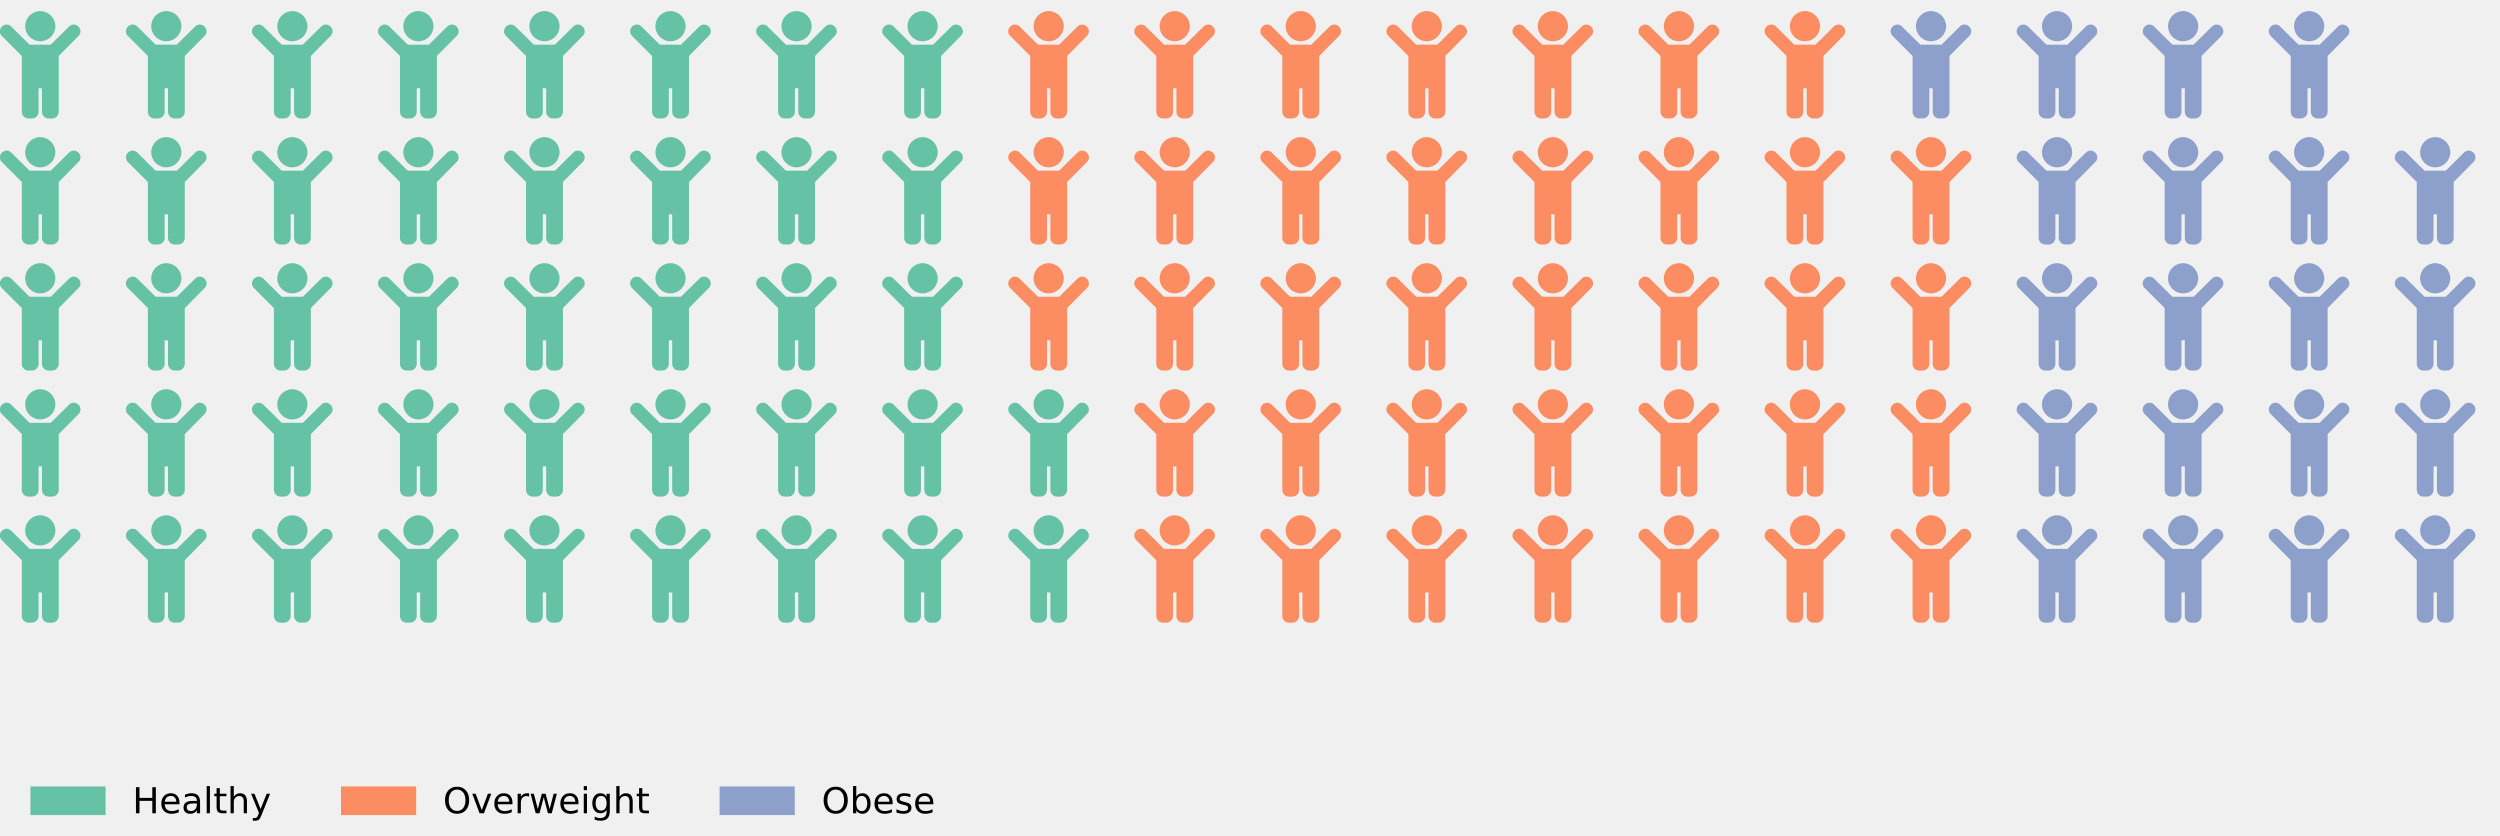
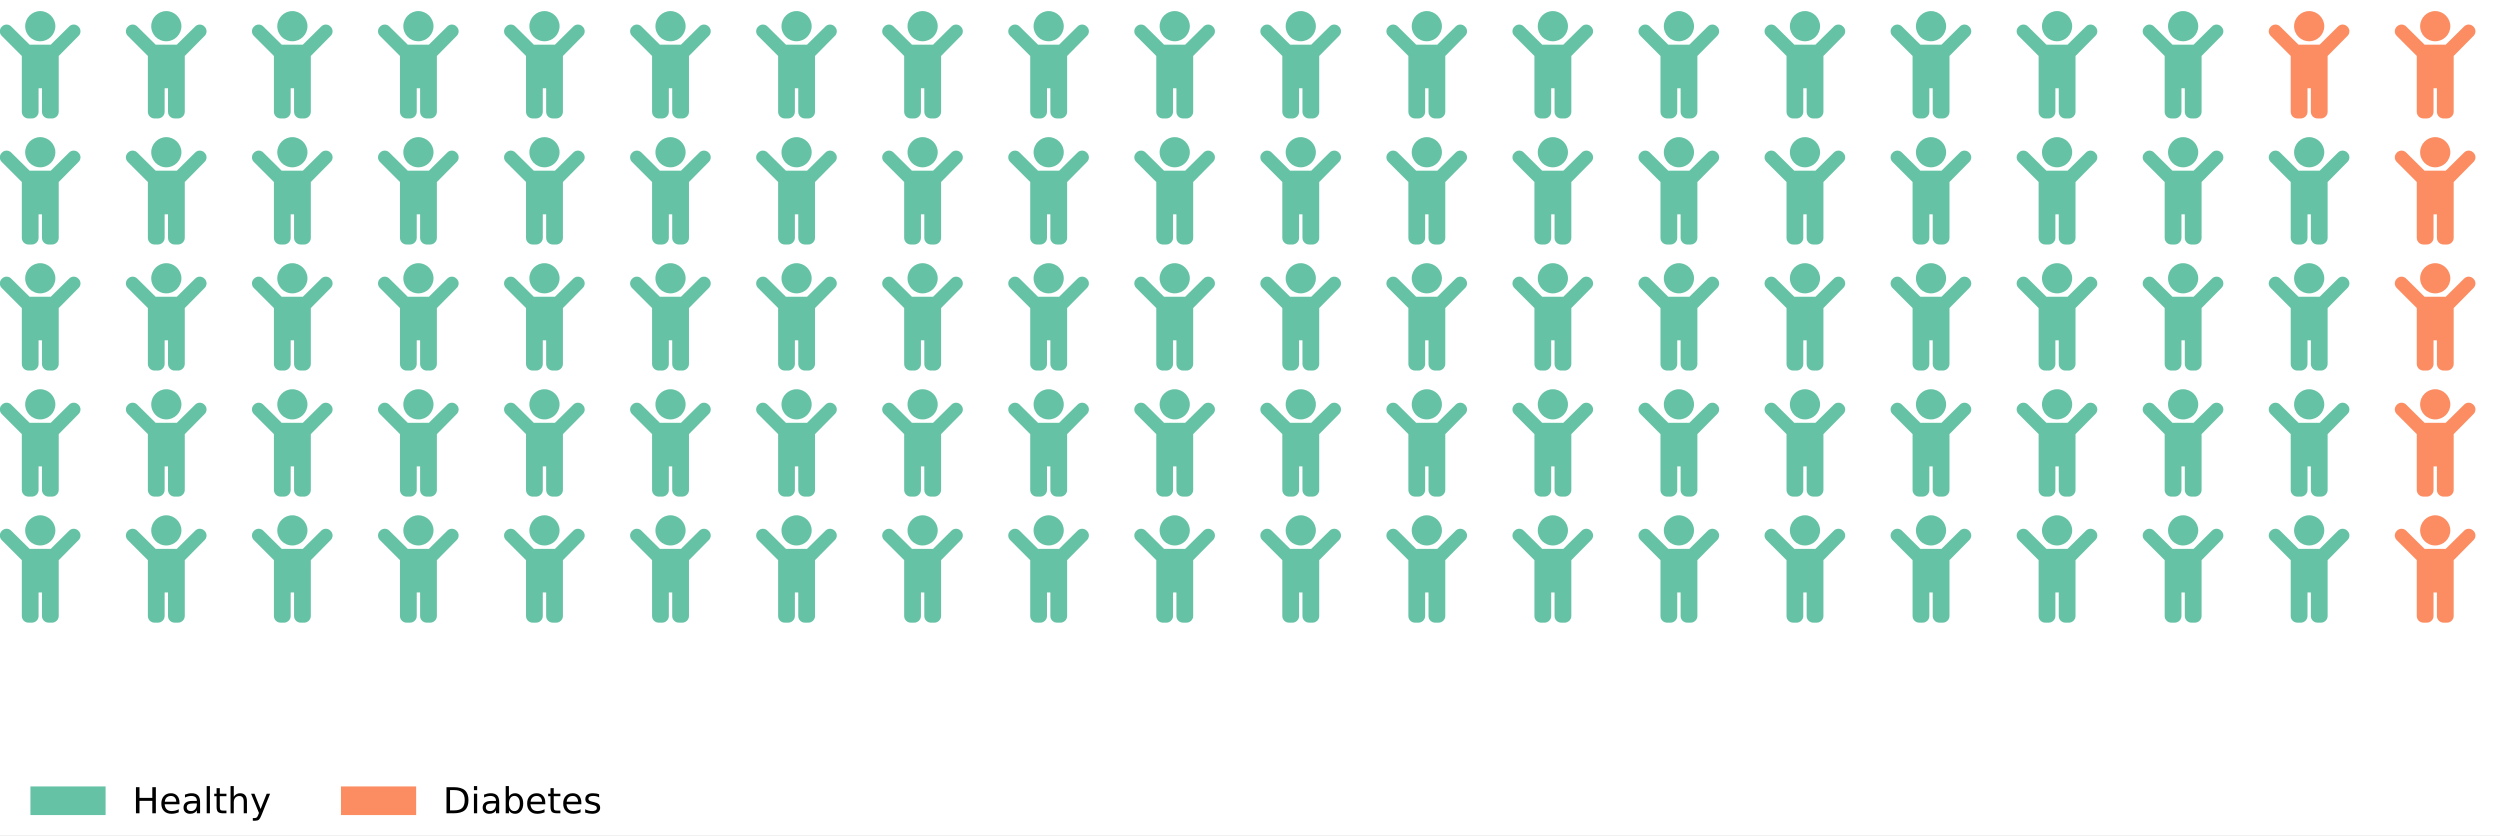
<svg xmlns="http://www.w3.org/2000/svg" xmlns:xlink="http://www.w3.org/1999/xlink" height="233.278pt" version="1.1" viewBox="0 0 698.4 233.278" width="698.4pt">
  <defs>
-     <style type="text/css">*{stroke-linecap:butt;stroke-linejoin:round;}</style>
+     <style type="text/css">
+ *{stroke-linecap:butt;stroke-linejoin:round;}
+   </style>
  </defs>
  <g id="figure_1">
    <g id="patch_1">
-       <path d="M 0 233.278  L 698.4 233.278  L 698.4 0  L 0 0  z " style="fill:none;" />
+       <path d="M 0 233.278  L 698.4 233.278  L 698.4 0  L 0 0  z " style="fill:#ffffff;" />
    </g>
    <g id="axes_1">
      <g id="text_1">
+         <defs>
+           <path d="M 23.438 73.438  C 23.438 65.625 29.688 59.375 37.5 59.375  C 45.125 59.375 51.562 65.625 51.562 73.438  C 51.562 81.062 45.125 87.5 37.5 87.5  C 29.688 87.5 23.438 81.062 23.438 73.438  z M 73.047 73.047  C 70.703 75.594 66.609 75.594 64.266 73.047  L 47.266 56.25  L 27.547 56.25  L 10.547 73.047  C 8.203 75.594 4.109 75.594 1.766 73.047  C -0.781 70.703 -0.781 66.609 1.766 64.266  L 20.312 45.703  L 20.312 -6.25  C 20.312 -9.766 23.047 -12.5 26.562 -12.5  L 29.688 -12.5  C 33.016 -12.5 35.938 -9.766 35.938 -6.25  L 35.938 15.625  L 39.062 15.625  L 39.062 -6.25  C 39.062 -9.766 41.797 -12.5 45.312 -12.5  L 48.438 -12.5  C 51.766 -12.5 54.688 -9.766 54.688 -6.25  L 54.688 45.703  L 73.047 64.266  C 75.594 66.609 75.594 70.703 73.047 73.047  z " id="FontAwesome5Free-Solid-61870" />
+         </defs>
        <g style="fill:#66c2a5;" transform="translate(0 170.1983)scale(0.3 -0.3)">
-           <defs>
-             <path d="M 23.438 73.438  C 23.438 65.625 29.688 59.375 37.5 59.375  C 45.125 59.375 51.562 65.625 51.562 73.438  C 51.562 81.062 45.125 87.5 37.5 87.5  C 29.688 87.5 23.438 81.062 23.438 73.438  z M 73.047 73.047  C 70.703 75.594 66.609 75.594 64.266 73.047  L 47.266 56.25  L 27.547 56.25  L 10.547 73.047  C 8.203 75.594 4.109 75.594 1.766 73.047  C -0.781 70.703 -0.781 66.609 1.766 64.266  L 20.312 45.703  L 20.312 -6.25  C 20.312 -9.766 23.047 -12.5 26.562 -12.5  L 29.688 -12.5  C 33.016 -12.5 35.938 -9.766 35.938 -6.25  L 35.938 15.625  L 39.062 15.625  L 39.062 -6.25  C 39.062 -9.766 41.797 -12.5 45.312 -12.5  L 48.438 -12.5  C 51.766 -12.5 54.688 -9.766 54.688 -6.25  L 54.688 45.703  L 73.047 64.266  C 75.594 66.609 75.594 70.703 73.047 73.047  z " id="FontAwesome5Free-Solid-61870" />
-           </defs>
          <use xlink:href="#FontAwesome5Free-Solid-61870" />
        </g>
      </g>
      <g id="text_2">
        <g style="fill:#66c2a5;" transform="translate(0 134.9849)scale(0.3 -0.3)">
          <use xlink:href="#FontAwesome5Free-Solid-61870" />
        </g>
      </g>
      <g id="text_3">
        <g style="fill:#66c2a5;" transform="translate(0 99.77143)scale(0.3 -0.3)">
          <use xlink:href="#FontAwesome5Free-Solid-61870" />
        </g>
      </g>
      <g id="text_4">
        <g style="fill:#66c2a5;" transform="translate(0 64.55798)scale(0.3 -0.3)">
          <use xlink:href="#FontAwesome5Free-Solid-61870" />
        </g>
      </g>
      <g id="text_5">
        <g style="fill:#66c2a5;" transform="translate(0 29.34454)scale(0.3 -0.3)">
          <use xlink:href="#FontAwesome5Free-Solid-61870" />
        </g>
      </g>
      <g id="text_6">
        <g style="fill:#66c2a5;" transform="translate(35.21345 170.1983)scale(0.3 -0.3)">
          <use xlink:href="#FontAwesome5Free-Solid-61870" />
        </g>
      </g>
      <g id="text_7">
        <g style="fill:#66c2a5;" transform="translate(35.21345 134.9849)scale(0.3 -0.3)">
          <use xlink:href="#FontAwesome5Free-Solid-61870" />
        </g>
      </g>
      <g id="text_8">
        <g style="fill:#66c2a5;" transform="translate(35.21345 99.77143)scale(0.3 -0.3)">
          <use xlink:href="#FontAwesome5Free-Solid-61870" />
        </g>
      </g>
      <g id="text_9">
        <g style="fill:#66c2a5;" transform="translate(35.21345 64.55798)scale(0.3 -0.3)">
          <use xlink:href="#FontAwesome5Free-Solid-61870" />
        </g>
      </g>
      <g id="text_10">
        <g style="fill:#66c2a5;" transform="translate(35.21345 29.34454)scale(0.3 -0.3)">
          <use xlink:href="#FontAwesome5Free-Solid-61870" />
        </g>
      </g>
      <g id="text_11">
        <g style="fill:#66c2a5;" transform="translate(70.42689 170.1983)scale(0.3 -0.3)">
          <use xlink:href="#FontAwesome5Free-Solid-61870" />
        </g>
      </g>
      <g id="text_12">
        <g style="fill:#66c2a5;" transform="translate(70.42689 134.9849)scale(0.3 -0.3)">
          <use xlink:href="#FontAwesome5Free-Solid-61870" />
        </g>
      </g>
      <g id="text_13">
        <g style="fill:#66c2a5;" transform="translate(70.42689 99.77143)scale(0.3 -0.3)">
          <use xlink:href="#FontAwesome5Free-Solid-61870" />
        </g>
      </g>
      <g id="text_14">
        <g style="fill:#66c2a5;" transform="translate(70.42689 64.55798)scale(0.3 -0.3)">
          <use xlink:href="#FontAwesome5Free-Solid-61870" />
        </g>
      </g>
      <g id="text_15">
        <g style="fill:#66c2a5;" transform="translate(70.42689 29.34454)scale(0.3 -0.3)">
          <use xlink:href="#FontAwesome5Free-Solid-61870" />
        </g>
      </g>
      <g id="text_16">
        <g style="fill:#66c2a5;" transform="translate(105.6403 170.1983)scale(0.3 -0.3)">
          <use xlink:href="#FontAwesome5Free-Solid-61870" />
        </g>
      </g>
      <g id="text_17">
        <g style="fill:#66c2a5;" transform="translate(105.6403 134.9849)scale(0.3 -0.3)">
          <use xlink:href="#FontAwesome5Free-Solid-61870" />
        </g>
      </g>
      <g id="text_18">
        <g style="fill:#66c2a5;" transform="translate(105.6403 99.77143)scale(0.3 -0.3)">
          <use xlink:href="#FontAwesome5Free-Solid-61870" />
        </g>
      </g>
      <g id="text_19">
        <g style="fill:#66c2a5;" transform="translate(105.6403 64.55798)scale(0.3 -0.3)">
          <use xlink:href="#FontAwesome5Free-Solid-61870" />
        </g>
      </g>
      <g id="text_20">
        <g style="fill:#66c2a5;" transform="translate(105.6403 29.34454)scale(0.3 -0.3)">
          <use xlink:href="#FontAwesome5Free-Solid-61870" />
        </g>
      </g>
      <g id="text_21">
        <g style="fill:#66c2a5;" transform="translate(140.8538 170.1983)scale(0.3 -0.3)">
          <use xlink:href="#FontAwesome5Free-Solid-61870" />
        </g>
      </g>
      <g id="text_22">
        <g style="fill:#66c2a5;" transform="translate(140.8538 134.9849)scale(0.3 -0.3)">
          <use xlink:href="#FontAwesome5Free-Solid-61870" />
        </g>
      </g>
      <g id="text_23">
        <g style="fill:#66c2a5;" transform="translate(140.8538 99.77143)scale(0.3 -0.3)">
          <use xlink:href="#FontAwesome5Free-Solid-61870" />
        </g>
      </g>
      <g id="text_24">
        <g style="fill:#66c2a5;" transform="translate(140.8538 64.55798)scale(0.3 -0.3)">
          <use xlink:href="#FontAwesome5Free-Solid-61870" />
        </g>
      </g>
      <g id="text_25">
        <g style="fill:#66c2a5;" transform="translate(140.8538 29.34454)scale(0.3 -0.3)">
          <use xlink:href="#FontAwesome5Free-Solid-61870" />
        </g>
      </g>
      <g id="text_26">
        <g style="fill:#66c2a5;" transform="translate(176.0672 170.1983)scale(0.3 -0.3)">
          <use xlink:href="#FontAwesome5Free-Solid-61870" />
        </g>
      </g>
      <g id="text_27">
        <g style="fill:#66c2a5;" transform="translate(176.0672 134.9849)scale(0.3 -0.3)">
          <use xlink:href="#FontAwesome5Free-Solid-61870" />
        </g>
      </g>
      <g id="text_28">
        <g style="fill:#66c2a5;" transform="translate(176.0672 99.77143)scale(0.3 -0.3)">
          <use xlink:href="#FontAwesome5Free-Solid-61870" />
        </g>
      </g>
      <g id="text_29">
        <g style="fill:#66c2a5;" transform="translate(176.0672 64.55798)scale(0.3 -0.3)">
          <use xlink:href="#FontAwesome5Free-Solid-61870" />
        </g>
      </g>
      <g id="text_30">
        <g style="fill:#66c2a5;" transform="translate(176.0672 29.34454)scale(0.3 -0.3)">
          <use xlink:href="#FontAwesome5Free-Solid-61870" />
        </g>
      </g>
      <g id="text_31">
        <g style="fill:#66c2a5;" transform="translate(211.2807 170.1983)scale(0.3 -0.3)">
          <use xlink:href="#FontAwesome5Free-Solid-61870" />
        </g>
      </g>
      <g id="text_32">
        <g style="fill:#66c2a5;" transform="translate(211.2807 134.9849)scale(0.3 -0.3)">
          <use xlink:href="#FontAwesome5Free-Solid-61870" />
        </g>
      </g>
      <g id="text_33">
        <g style="fill:#66c2a5;" transform="translate(211.2807 99.77143)scale(0.3 -0.3)">
          <use xlink:href="#FontAwesome5Free-Solid-61870" />
        </g>
      </g>
      <g id="text_34">
        <g style="fill:#66c2a5;" transform="translate(211.2807 64.55798)scale(0.3 -0.3)">
          <use xlink:href="#FontAwesome5Free-Solid-61870" />
        </g>
      </g>
      <g id="text_35">
        <g style="fill:#66c2a5;" transform="translate(211.2807 29.34454)scale(0.3 -0.3)">
          <use xlink:href="#FontAwesome5Free-Solid-61870" />
        </g>
      </g>
      <g id="text_36">
        <g style="fill:#66c2a5;" transform="translate(246.4941 170.1983)scale(0.3 -0.3)">
          <use xlink:href="#FontAwesome5Free-Solid-61870" />
        </g>
      </g>
      <g id="text_37">
        <g style="fill:#66c2a5;" transform="translate(246.4941 134.9849)scale(0.3 -0.3)">
          <use xlink:href="#FontAwesome5Free-Solid-61870" />
        </g>
      </g>
      <g id="text_38">
        <g style="fill:#66c2a5;" transform="translate(246.4941 99.77143)scale(0.3 -0.3)">
          <use xlink:href="#FontAwesome5Free-Solid-61870" />
        </g>
      </g>
      <g id="text_39">
        <g style="fill:#66c2a5;" transform="translate(246.4941 64.55798)scale(0.3 -0.3)">
          <use xlink:href="#FontAwesome5Free-Solid-61870" />
        </g>
      </g>
      <g id="text_40">
        <g style="fill:#66c2a5;" transform="translate(246.4941 29.34454)scale(0.3 -0.3)">
          <use xlink:href="#FontAwesome5Free-Solid-61870" />
        </g>
      </g>
      <g id="text_41">
        <g style="fill:#66c2a5;" transform="translate(281.7076 170.1983)scale(0.3 -0.3)">
          <use xlink:href="#FontAwesome5Free-Solid-61870" />
        </g>
      </g>
      <g id="text_42">
        <g style="fill:#66c2a5;" transform="translate(281.7076 134.9849)scale(0.3 -0.3)">
          <use xlink:href="#FontAwesome5Free-Solid-61870" />
        </g>
      </g>
      <g id="text_43">
-         <g style="fill:#fc8d62;" transform="translate(281.7076 99.77143)scale(0.3 -0.3)">
+         <g style="fill:#66c2a5;" transform="translate(281.7076 99.77143)scale(0.3 -0.3)">
          <use xlink:href="#FontAwesome5Free-Solid-61870" />
        </g>
      </g>
      <g id="text_44">
-         <g style="fill:#fc8d62;" transform="translate(281.7076 64.55798)scale(0.3 -0.3)">
+         <g style="fill:#66c2a5;" transform="translate(281.7076 64.55798)scale(0.3 -0.3)">
          <use xlink:href="#FontAwesome5Free-Solid-61870" />
        </g>
      </g>
      <g id="text_45">
-         <g style="fill:#fc8d62;" transform="translate(281.7076 29.34454)scale(0.3 -0.3)">
+         <g style="fill:#66c2a5;" transform="translate(281.7076 29.34454)scale(0.3 -0.3)">
          <use xlink:href="#FontAwesome5Free-Solid-61870" />
        </g>
      </g>
      <g id="text_46">
-         <g style="fill:#fc8d62;" transform="translate(316.921 170.1983)scale(0.3 -0.3)">
+         <g style="fill:#66c2a5;" transform="translate(316.921 170.1983)scale(0.3 -0.3)">
          <use xlink:href="#FontAwesome5Free-Solid-61870" />
        </g>
      </g>
      <g id="text_47">
-         <g style="fill:#fc8d62;" transform="translate(316.921 134.9849)scale(0.3 -0.3)">
+         <g style="fill:#66c2a5;" transform="translate(316.921 134.9849)scale(0.3 -0.3)">
          <use xlink:href="#FontAwesome5Free-Solid-61870" />
        </g>
      </g>
      <g id="text_48">
-         <g style="fill:#fc8d62;" transform="translate(316.921 99.77143)scale(0.3 -0.3)">
+         <g style="fill:#66c2a5;" transform="translate(316.921 99.77143)scale(0.3 -0.3)">
          <use xlink:href="#FontAwesome5Free-Solid-61870" />
        </g>
      </g>
      <g id="text_49">
-         <g style="fill:#fc8d62;" transform="translate(316.921 64.55798)scale(0.3 -0.3)">
+         <g style="fill:#66c2a5;" transform="translate(316.921 64.55798)scale(0.3 -0.3)">
          <use xlink:href="#FontAwesome5Free-Solid-61870" />
        </g>
      </g>
      <g id="text_50">
-         <g style="fill:#fc8d62;" transform="translate(316.921 29.34454)scale(0.3 -0.3)">
+         <g style="fill:#66c2a5;" transform="translate(316.921 29.34454)scale(0.3 -0.3)">
          <use xlink:href="#FontAwesome5Free-Solid-61870" />
        </g>
      </g>
      <g id="text_51">
-         <g style="fill:#fc8d62;" transform="translate(352.1345 170.1983)scale(0.3 -0.3)">
+         <g style="fill:#66c2a5;" transform="translate(352.1345 170.1983)scale(0.3 -0.3)">
          <use xlink:href="#FontAwesome5Free-Solid-61870" />
        </g>
      </g>
      <g id="text_52">
-         <g style="fill:#fc8d62;" transform="translate(352.1345 134.9849)scale(0.3 -0.3)">
+         <g style="fill:#66c2a5;" transform="translate(352.1345 134.9849)scale(0.3 -0.3)">
          <use xlink:href="#FontAwesome5Free-Solid-61870" />
        </g>
      </g>
      <g id="text_53">
-         <g style="fill:#fc8d62;" transform="translate(352.1345 99.77143)scale(0.3 -0.3)">
+         <g style="fill:#66c2a5;" transform="translate(352.1345 99.77143)scale(0.3 -0.3)">
          <use xlink:href="#FontAwesome5Free-Solid-61870" />
        </g>
      </g>
      <g id="text_54">
-         <g style="fill:#fc8d62;" transform="translate(352.1345 64.55798)scale(0.3 -0.3)">
+         <g style="fill:#66c2a5;" transform="translate(352.1345 64.55798)scale(0.3 -0.3)">
          <use xlink:href="#FontAwesome5Free-Solid-61870" />
        </g>
      </g>
      <g id="text_55">
-         <g style="fill:#fc8d62;" transform="translate(352.1345 29.34454)scale(0.3 -0.3)">
+         <g style="fill:#66c2a5;" transform="translate(352.1345 29.34454)scale(0.3 -0.3)">
          <use xlink:href="#FontAwesome5Free-Solid-61870" />
        </g>
      </g>
      <g id="text_56">
-         <g style="fill:#fc8d62;" transform="translate(387.3479 170.1983)scale(0.3 -0.3)">
+         <g style="fill:#66c2a5;" transform="translate(387.3479 170.1983)scale(0.3 -0.3)">
          <use xlink:href="#FontAwesome5Free-Solid-61870" />
        </g>
      </g>
      <g id="text_57">
-         <g style="fill:#fc8d62;" transform="translate(387.3479 134.9849)scale(0.3 -0.3)">
+         <g style="fill:#66c2a5;" transform="translate(387.3479 134.9849)scale(0.3 -0.3)">
          <use xlink:href="#FontAwesome5Free-Solid-61870" />
        </g>
      </g>
      <g id="text_58">
-         <g style="fill:#fc8d62;" transform="translate(387.3479 99.77143)scale(0.3 -0.3)">
+         <g style="fill:#66c2a5;" transform="translate(387.3479 99.77143)scale(0.3 -0.3)">
          <use xlink:href="#FontAwesome5Free-Solid-61870" />
        </g>
      </g>
      <g id="text_59">
-         <g style="fill:#fc8d62;" transform="translate(387.3479 64.55798)scale(0.3 -0.3)">
+         <g style="fill:#66c2a5;" transform="translate(387.3479 64.55798)scale(0.3 -0.3)">
          <use xlink:href="#FontAwesome5Free-Solid-61870" />
        </g>
      </g>
      <g id="text_60">
-         <g style="fill:#fc8d62;" transform="translate(387.3479 29.34454)scale(0.3 -0.3)">
+         <g style="fill:#66c2a5;" transform="translate(387.3479 29.34454)scale(0.3 -0.3)">
          <use xlink:href="#FontAwesome5Free-Solid-61870" />
        </g>
      </g>
      <g id="text_61">
-         <g style="fill:#fc8d62;" transform="translate(422.5613 170.1983)scale(0.3 -0.3)">
+         <g style="fill:#66c2a5;" transform="translate(422.5613 170.1983)scale(0.3 -0.3)">
          <use xlink:href="#FontAwesome5Free-Solid-61870" />
        </g>
      </g>
      <g id="text_62">
-         <g style="fill:#fc8d62;" transform="translate(422.5613 134.9849)scale(0.3 -0.3)">
+         <g style="fill:#66c2a5;" transform="translate(422.5613 134.9849)scale(0.3 -0.3)">
          <use xlink:href="#FontAwesome5Free-Solid-61870" />
        </g>
      </g>
      <g id="text_63">
-         <g style="fill:#fc8d62;" transform="translate(422.5613 99.77143)scale(0.3 -0.3)">
+         <g style="fill:#66c2a5;" transform="translate(422.5613 99.77143)scale(0.3 -0.3)">
          <use xlink:href="#FontAwesome5Free-Solid-61870" />
        </g>
      </g>
      <g id="text_64">
-         <g style="fill:#fc8d62;" transform="translate(422.5613 64.55798)scale(0.3 -0.3)">
+         <g style="fill:#66c2a5;" transform="translate(422.5613 64.55798)scale(0.3 -0.3)">
          <use xlink:href="#FontAwesome5Free-Solid-61870" />
        </g>
      </g>
      <g id="text_65">
-         <g style="fill:#fc8d62;" transform="translate(422.5613 29.34454)scale(0.3 -0.3)">
+         <g style="fill:#66c2a5;" transform="translate(422.5613 29.34454)scale(0.3 -0.3)">
          <use xlink:href="#FontAwesome5Free-Solid-61870" />
        </g>
      </g>
      <g id="text_66">
-         <g style="fill:#fc8d62;" transform="translate(457.7748 170.1983)scale(0.3 -0.3)">
+         <g style="fill:#66c2a5;" transform="translate(457.7748 170.1983)scale(0.3 -0.3)">
          <use xlink:href="#FontAwesome5Free-Solid-61870" />
        </g>
      </g>
      <g id="text_67">
-         <g style="fill:#fc8d62;" transform="translate(457.7748 134.9849)scale(0.3 -0.3)">
+         <g style="fill:#66c2a5;" transform="translate(457.7748 134.9849)scale(0.3 -0.3)">
          <use xlink:href="#FontAwesome5Free-Solid-61870" />
        </g>
      </g>
      <g id="text_68">
-         <g style="fill:#fc8d62;" transform="translate(457.7748 99.77143)scale(0.3 -0.3)">
+         <g style="fill:#66c2a5;" transform="translate(457.7748 99.77143)scale(0.3 -0.3)">
          <use xlink:href="#FontAwesome5Free-Solid-61870" />
        </g>
      </g>
      <g id="text_69">
-         <g style="fill:#fc8d62;" transform="translate(457.7748 64.55798)scale(0.3 -0.3)">
+         <g style="fill:#66c2a5;" transform="translate(457.7748 64.55798)scale(0.3 -0.3)">
          <use xlink:href="#FontAwesome5Free-Solid-61870" />
        </g>
      </g>
      <g id="text_70">
-         <g style="fill:#fc8d62;" transform="translate(457.7748 29.34454)scale(0.3 -0.3)">
+         <g style="fill:#66c2a5;" transform="translate(457.7748 29.34454)scale(0.3 -0.3)">
          <use xlink:href="#FontAwesome5Free-Solid-61870" />
        </g>
      </g>
      <g id="text_71">
-         <g style="fill:#fc8d62;" transform="translate(492.9882 170.1983)scale(0.3 -0.3)">
+         <g style="fill:#66c2a5;" transform="translate(492.9882 170.1983)scale(0.3 -0.3)">
          <use xlink:href="#FontAwesome5Free-Solid-61870" />
        </g>
      </g>
      <g id="text_72">
-         <g style="fill:#fc8d62;" transform="translate(492.9882 134.9849)scale(0.3 -0.3)">
+         <g style="fill:#66c2a5;" transform="translate(492.9882 134.9849)scale(0.3 -0.3)">
          <use xlink:href="#FontAwesome5Free-Solid-61870" />
        </g>
      </g>
      <g id="text_73">
-         <g style="fill:#fc8d62;" transform="translate(492.9882 99.77143)scale(0.3 -0.3)">
+         <g style="fill:#66c2a5;" transform="translate(492.9882 99.77143)scale(0.3 -0.3)">
          <use xlink:href="#FontAwesome5Free-Solid-61870" />
        </g>
      </g>
      <g id="text_74">
-         <g style="fill:#fc8d62;" transform="translate(492.9882 64.55798)scale(0.3 -0.3)">
+         <g style="fill:#66c2a5;" transform="translate(492.9882 64.55798)scale(0.3 -0.3)">
          <use xlink:href="#FontAwesome5Free-Solid-61870" />
        </g>
      </g>
      <g id="text_75">
-         <g style="fill:#fc8d62;" transform="translate(492.9882 29.34454)scale(0.3 -0.3)">
+         <g style="fill:#66c2a5;" transform="translate(492.9882 29.34454)scale(0.3 -0.3)">
          <use xlink:href="#FontAwesome5Free-Solid-61870" />
        </g>
      </g>
      <g id="text_76">
-         <g style="fill:#fc8d62;" transform="translate(528.2017 170.1983)scale(0.3 -0.3)">
+         <g style="fill:#66c2a5;" transform="translate(528.2017 170.1983)scale(0.3 -0.3)">
          <use xlink:href="#FontAwesome5Free-Solid-61870" />
        </g>
      </g>
      <g id="text_77">
-         <g style="fill:#fc8d62;" transform="translate(528.2017 134.9849)scale(0.3 -0.3)">
+         <g style="fill:#66c2a5;" transform="translate(528.2017 134.9849)scale(0.3 -0.3)">
          <use xlink:href="#FontAwesome5Free-Solid-61870" />
        </g>
      </g>
      <g id="text_78">
-         <g style="fill:#fc8d62;" transform="translate(528.2017 99.77143)scale(0.3 -0.3)">
+         <g style="fill:#66c2a5;" transform="translate(528.2017 99.77143)scale(0.3 -0.3)">
          <use xlink:href="#FontAwesome5Free-Solid-61870" />
        </g>
      </g>
      <g id="text_79">
-         <g style="fill:#fc8d62;" transform="translate(528.2017 64.55798)scale(0.3 -0.3)">
+         <g style="fill:#66c2a5;" transform="translate(528.2017 64.55798)scale(0.3 -0.3)">
          <use xlink:href="#FontAwesome5Free-Solid-61870" />
        </g>
      </g>
      <g id="text_80">
-         <g style="fill:#8da0cb;" transform="translate(528.2017 29.34454)scale(0.3 -0.3)">
+         <g style="fill:#66c2a5;" transform="translate(528.2017 29.34454)scale(0.3 -0.3)">
          <use xlink:href="#FontAwesome5Free-Solid-61870" />
        </g>
      </g>
      <g id="text_81">
-         <g style="fill:#8da0cb;" transform="translate(563.4151 170.1983)scale(0.3 -0.3)">
+         <g style="fill:#66c2a5;" transform="translate(563.4151 170.1983)scale(0.3 -0.3)">
          <use xlink:href="#FontAwesome5Free-Solid-61870" />
        </g>
      </g>
      <g id="text_82">
-         <g style="fill:#8da0cb;" transform="translate(563.4151 134.9849)scale(0.3 -0.3)">
+         <g style="fill:#66c2a5;" transform="translate(563.4151 134.9849)scale(0.3 -0.3)">
          <use xlink:href="#FontAwesome5Free-Solid-61870" />
        </g>
      </g>
      <g id="text_83">
-         <g style="fill:#8da0cb;" transform="translate(563.4151 99.77143)scale(0.3 -0.3)">
+         <g style="fill:#66c2a5;" transform="translate(563.4151 99.77143)scale(0.3 -0.3)">
          <use xlink:href="#FontAwesome5Free-Solid-61870" />
        </g>
      </g>
      <g id="text_84">
-         <g style="fill:#8da0cb;" transform="translate(563.4151 64.55798)scale(0.3 -0.3)">
+         <g style="fill:#66c2a5;" transform="translate(563.4151 64.55798)scale(0.3 -0.3)">
          <use xlink:href="#FontAwesome5Free-Solid-61870" />
        </g>
      </g>
      <g id="text_85">
-         <g style="fill:#8da0cb;" transform="translate(563.4151 29.34454)scale(0.3 -0.3)">
+         <g style="fill:#66c2a5;" transform="translate(563.4151 29.34454)scale(0.3 -0.3)">
          <use xlink:href="#FontAwesome5Free-Solid-61870" />
        </g>
      </g>
      <g id="text_86">
-         <g style="fill:#8da0cb;" transform="translate(598.6286 170.1983)scale(0.3 -0.3)">
+         <g style="fill:#66c2a5;" transform="translate(598.6286 170.1983)scale(0.3 -0.3)">
          <use xlink:href="#FontAwesome5Free-Solid-61870" />
        </g>
      </g>
      <g id="text_87">
-         <g style="fill:#8da0cb;" transform="translate(598.6286 134.9849)scale(0.3 -0.3)">
+         <g style="fill:#66c2a5;" transform="translate(598.6286 134.9849)scale(0.3 -0.3)">
          <use xlink:href="#FontAwesome5Free-Solid-61870" />
        </g>
      </g>
      <g id="text_88">
-         <g style="fill:#8da0cb;" transform="translate(598.6286 99.77143)scale(0.3 -0.3)">
+         <g style="fill:#66c2a5;" transform="translate(598.6286 99.77143)scale(0.3 -0.3)">
          <use xlink:href="#FontAwesome5Free-Solid-61870" />
        </g>
      </g>
      <g id="text_89">
-         <g style="fill:#8da0cb;" transform="translate(598.6286 64.55798)scale(0.3 -0.3)">
+         <g style="fill:#66c2a5;" transform="translate(598.6286 64.55798)scale(0.3 -0.3)">
          <use xlink:href="#FontAwesome5Free-Solid-61870" />
        </g>
      </g>
      <g id="text_90">
-         <g style="fill:#8da0cb;" transform="translate(598.6286 29.34454)scale(0.3 -0.3)">
+         <g style="fill:#66c2a5;" transform="translate(598.6286 29.34454)scale(0.3 -0.3)">
          <use xlink:href="#FontAwesome5Free-Solid-61870" />
        </g>
      </g>
      <g id="text_91">
-         <g style="fill:#8da0cb;" transform="translate(633.842 170.1983)scale(0.3 -0.3)">
+         <g style="fill:#66c2a5;" transform="translate(633.842 170.1983)scale(0.3 -0.3)">
          <use xlink:href="#FontAwesome5Free-Solid-61870" />
        </g>
      </g>
      <g id="text_92">
-         <g style="fill:#8da0cb;" transform="translate(633.842 134.9849)scale(0.3 -0.3)">
+         <g style="fill:#66c2a5;" transform="translate(633.842 134.9849)scale(0.3 -0.3)">
          <use xlink:href="#FontAwesome5Free-Solid-61870" />
        </g>
      </g>
      <g id="text_93">
-         <g style="fill:#8da0cb;" transform="translate(633.842 99.77143)scale(0.3 -0.3)">
+         <g style="fill:#66c2a5;" transform="translate(633.842 99.77143)scale(0.3 -0.3)">
          <use xlink:href="#FontAwesome5Free-Solid-61870" />
        </g>
      </g>
      <g id="text_94">
-         <g style="fill:#8da0cb;" transform="translate(633.842 64.55798)scale(0.3 -0.3)">
+         <g style="fill:#66c2a5;" transform="translate(633.842 64.55798)scale(0.3 -0.3)">
          <use xlink:href="#FontAwesome5Free-Solid-61870" />
        </g>
      </g>
      <g id="text_95">
-         <g style="fill:#8da0cb;" transform="translate(633.842 29.34454)scale(0.3 -0.3)">
+         <g style="fill:#fc8d62;" transform="translate(633.842 29.34454)scale(0.3 -0.3)">
          <use xlink:href="#FontAwesome5Free-Solid-61870" />
        </g>
      </g>
      <g id="text_96">
-         <g style="fill:#8da0cb;" transform="translate(669.0555 170.1983)scale(0.3 -0.3)">
+         <g style="fill:#fc8d62;" transform="translate(669.0555 170.1983)scale(0.3 -0.3)">
          <use xlink:href="#FontAwesome5Free-Solid-61870" />
        </g>
      </g>
      <g id="text_97">
-         <g style="fill:#8da0cb;" transform="translate(669.0555 134.9849)scale(0.3 -0.3)">
+         <g style="fill:#fc8d62;" transform="translate(669.0555 134.9849)scale(0.3 -0.3)">
          <use xlink:href="#FontAwesome5Free-Solid-61870" />
        </g>
      </g>
      <g id="text_98">
-         <g style="fill:#8da0cb;" transform="translate(669.0555 99.77143)scale(0.3 -0.3)">
+         <g style="fill:#fc8d62;" transform="translate(669.0555 99.77143)scale(0.3 -0.3)">
          <use xlink:href="#FontAwesome5Free-Solid-61870" />
        </g>
      </g>
      <g id="text_99">
-         <g style="fill:#8da0cb;" transform="translate(669.0555 64.55798)scale(0.3 -0.3)">
+         <g style="fill:#fc8d62;" transform="translate(669.0555 64.55798)scale(0.3 -0.3)">
+           <use xlink:href="#FontAwesome5Free-Solid-61870" />
+         </g>
+       </g>
+       <g id="text_100">
+         <g style="fill:#fc8d62;" transform="translate(669.0555 29.34454)scale(0.3 -0.3)">
          <use xlink:href="#FontAwesome5Free-Solid-61870" />
        </g>
      </g>
      <g id="legend_1">
        <g id="patch_2">
-           <path d="M 7 233.278  L 263.262 233.278  Q 265.262 233.278 265.262 231.278  L 265.262 217.6  Q 265.262 215.6 263.262 215.6  L 7 215.6  Q 5 215.6 5 217.6  L 5 231.278  Q 5 233.278 7 233.278  z " style="fill:none;opacity:0;" />
+           <path d="M 7 233.278  L 170.147 233.278  Q 172.147 233.278 172.147 231.278  L 172.147 217.6  Q 172.147 215.6 170.147 215.6  L 7 215.6  Q 5 215.6 5 217.6  L 5 231.278  Q 5 233.278 7 233.278  z " style="fill:none;opacity:0;" />
        </g>
        <g id="patch_3">
          <path d="M 9 227.198  L 29 227.198  L 29 220.198  L 9 220.198  z " style="fill:#66c2a5;stroke:#66c2a5;stroke-linejoin:miter;" />
        </g>
-         <g id="text_100">
+         <g id="text_101">
+           <defs>
+             <path d="M 9.812 72.906  L 19.672 72.906  L 19.672 43.016  L 55.516 43.016  L 55.516 72.906  L 65.375 72.906  L 65.375 0  L 55.516 0  L 55.516 34.719  L 19.672 34.719  L 19.672 0  L 9.812 0  z " id="DejaVuSans-72" />
+             <path d="M 56.203 29.594  L 56.203 25.203  L 14.891 25.203  Q 15.484 15.922 20.484 11.062  Q 25.484 6.203 34.422 6.203  Q 39.594 6.203 44.453 7.469  Q 49.312 8.734 54.109 11.281  L 54.109 2.781  Q 49.266 0.734 44.188 -0.344  Q 39.109 -1.422 33.891 -1.422  Q 20.797 -1.422 13.156 6.188  Q 5.516 13.812 5.516 26.812  Q 5.516 40.234 12.766 48.109  Q 20.016 56 32.328 56  Q 43.359 56 49.781 48.891  Q 56.203 41.797 56.203 29.594  z M 47.219 32.234  Q 47.125 39.594 43.094 43.984  Q 39.062 48.391 32.422 48.391  Q 24.906 48.391 20.391 44.141  Q 15.875 39.891 15.188 32.172  z " id="DejaVuSans-101" />
+             <path d="M 34.281 27.484  Q 23.391 27.484 19.188 25  Q 14.984 22.516 14.984 16.5  Q 14.984 11.719 18.141 8.906  Q 21.297 6.109 26.703 6.109  Q 34.188 6.109 38.703 11.406  Q 43.219 16.703 43.219 25.484  L 43.219 27.484  z M 52.203 31.203  L 52.203 0  L 43.219 0  L 43.219 8.297  Q 40.141 3.328 35.547 0.953  Q 30.953 -1.422 24.312 -1.422  Q 15.922 -1.422 10.953 3.297  Q 6 8.016 6 15.922  Q 6 25.141 12.172 29.828  Q 18.359 34.516 30.609 34.516  L 43.219 34.516  L 43.219 35.406  Q 43.219 41.609 39.141 45  Q 35.062 48.391 27.688 48.391  Q 23 48.391 18.547 47.266  Q 14.109 46.141 10.016 43.891  L 10.016 52.203  Q 14.938 54.109 19.578 55.047  Q 24.219 56 28.609 56  Q 40.484 56 46.344 49.844  Q 52.203 43.703 52.203 31.203  z " id="DejaVuSans-97" />
+             <path d="M 9.422 75.984  L 18.406 75.984  L 18.406 0  L 9.422 0  z " id="DejaVuSans-108" />
+             <path d="M 18.312 70.219  L 18.312 54.688  L 36.812 54.688  L 36.812 47.703  L 18.312 47.703  L 18.312 18.016  Q 18.312 11.328 20.141 9.422  Q 21.969 7.516 27.594 7.516  L 36.812 7.516  L 36.812 0  L 27.594 0  Q 17.188 0 13.234 3.875  Q 9.281 7.766 9.281 18.016  L 9.281 47.703  L 2.688 47.703  L 2.688 54.688  L 9.281 54.688  L 9.281 70.219  z " id="DejaVuSans-116" />
+             <path d="M 54.891 33.016  L 54.891 0  L 45.906 0  L 45.906 32.719  Q 45.906 40.484 42.875 44.328  Q 39.844 48.188 33.797 48.188  Q 26.516 48.188 22.312 43.547  Q 18.109 38.922 18.109 30.906  L 18.109 0  L 9.078 0  L 9.078 75.984  L 18.109 75.984  L 18.109 46.188  Q 21.344 51.125 25.703 53.562  Q 30.078 56 35.797 56  Q 45.219 56 50.047 50.172  Q 54.891 44.344 54.891 33.016  z " id="DejaVuSans-104" />
+             <path d="M 32.172 -5.078  Q 28.375 -14.844 24.75 -17.812  Q 21.141 -20.797 15.094 -20.797  L 7.906 -20.797  L 7.906 -13.281  L 13.188 -13.281  Q 16.891 -13.281 18.938 -11.516  Q 21 -9.766 23.484 -3.219  L 25.094 0.875  L 2.984 54.688  L 12.5 54.688  L 29.594 11.922  L 46.688 54.688  L 56.203 54.688  z " id="DejaVuSans-121" />
+           </defs>
          <g transform="translate(37 227.198)scale(0.1 -0.1)">
-             <defs>
-               <path d="M 9.812 72.906  L 19.672 72.906  L 19.672 43.016  L 55.516 43.016  L 55.516 72.906  L 65.375 72.906  L 65.375 0  L 55.516 0  L 55.516 34.719  L 19.672 34.719  L 19.672 0  L 9.812 0  z " id="DejaVuSans-72" />
-               <path d="M 56.203 29.594  L 56.203 25.203  L 14.891 25.203  Q 15.484 15.922 20.484 11.062  Q 25.484 6.203 34.422 6.203  Q 39.594 6.203 44.453 7.469  Q 49.312 8.734 54.109 11.281  L 54.109 2.781  Q 49.266 0.734 44.188 -0.344  Q 39.109 -1.422 33.891 -1.422  Q 20.797 -1.422 13.156 6.188  Q 5.516 13.812 5.516 26.812  Q 5.516 40.234 12.766 48.109  Q 20.016 56 32.328 56  Q 43.359 56 49.781 48.891  Q 56.203 41.797 56.203 29.594  z M 47.219 32.234  Q 47.125 39.594 43.094 43.984  Q 39.062 48.391 32.422 48.391  Q 24.906 48.391 20.391 44.141  Q 15.875 39.891 15.188 32.172  z " id="DejaVuSans-101" />
-               <path d="M 34.281 27.484  Q 23.391 27.484 19.188 25  Q 14.984 22.516 14.984 16.5  Q 14.984 11.719 18.141 8.906  Q 21.297 6.109 26.703 6.109  Q 34.188 6.109 38.703 11.406  Q 43.219 16.703 43.219 25.484  L 43.219 27.484  z M 52.203 31.203  L 52.203 0  L 43.219 0  L 43.219 8.297  Q 40.141 3.328 35.547 0.953  Q 30.953 -1.422 24.312 -1.422  Q 15.922 -1.422 10.953 3.297  Q 6 8.016 6 15.922  Q 6 25.141 12.172 29.828  Q 18.359 34.516 30.609 34.516  L 43.219 34.516  L 43.219 35.406  Q 43.219 41.609 39.141 45  Q 35.062 48.391 27.688 48.391  Q 23 48.391 18.547 47.266  Q 14.109 46.141 10.016 43.891  L 10.016 52.203  Q 14.938 54.109 19.578 55.047  Q 24.219 56 28.609 56  Q 40.484 56 46.344 49.844  Q 52.203 43.703 52.203 31.203  z " id="DejaVuSans-97" />
-               <path d="M 9.422 75.984  L 18.406 75.984  L 18.406 0  L 9.422 0  z " id="DejaVuSans-108" />
-               <path d="M 18.312 70.219  L 18.312 54.688  L 36.812 54.688  L 36.812 47.703  L 18.312 47.703  L 18.312 18.016  Q 18.312 11.328 20.141 9.422  Q 21.969 7.516 27.594 7.516  L 36.812 7.516  L 36.812 0  L 27.594 0  Q 17.188 0 13.234 3.875  Q 9.281 7.766 9.281 18.016  L 9.281 47.703  L 2.688 47.703  L 2.688 54.688  L 9.281 54.688  L 9.281 70.219  z " id="DejaVuSans-116" />
-               <path d="M 54.891 33.016  L 54.891 0  L 45.906 0  L 45.906 32.719  Q 45.906 40.484 42.875 44.328  Q 39.844 48.188 33.797 48.188  Q 26.516 48.188 22.312 43.547  Q 18.109 38.922 18.109 30.906  L 18.109 0  L 9.078 0  L 9.078 75.984  L 18.109 75.984  L 18.109 46.188  Q 21.344 51.125 25.703 53.562  Q 30.078 56 35.797 56  Q 45.219 56 50.047 50.172  Q 54.891 44.344 54.891 33.016  z " id="DejaVuSans-104" />
-               <path d="M 32.172 -5.078  Q 28.375 -14.844 24.75 -17.812  Q 21.141 -20.797 15.094 -20.797  L 7.906 -20.797  L 7.906 -13.281  L 13.188 -13.281  Q 16.891 -13.281 18.938 -11.516  Q 21 -9.766 23.484 -3.219  L 25.094 0.875  L 2.984 54.688  L 12.5 54.688  L 29.594 11.922  L 46.688 54.688  L 56.203 54.688  z " id="DejaVuSans-121" />
-             </defs>
            <use xlink:href="#DejaVuSans-72" />
            <use x="75.195" xlink:href="#DejaVuSans-101" />
            <use x="136.719" xlink:href="#DejaVuSans-97" />
            <use x="197.998" xlink:href="#DejaVuSans-108" />
            <use x="225.781" xlink:href="#DejaVuSans-116" />
            <use x="264.99" xlink:href="#DejaVuSans-104" />
            <use x="328.369" xlink:href="#DejaVuSans-121" />
          </g>
        </g>
        <g id="patch_4">
          <path d="M 95.756 227.198  L 115.756 227.198  L 115.756 220.198  L 95.756 220.198  z " style="fill:#fc8d62;stroke:#fc8d62;stroke-linejoin:miter;" />
        </g>
-         <g id="text_101">
+         <g id="text_102">
+           <defs>
+             <path d="M 19.672 64.797  L 19.672 8.109  L 31.594 8.109  Q 46.688 8.109 53.688 14.938  Q 60.688 21.781 60.688 36.531  Q 60.688 51.172 53.688 57.984  Q 46.688 64.797 31.594 64.797  z M 9.812 72.906  L 30.078 72.906  Q 51.266 72.906 61.172 64.094  Q 71.094 55.281 71.094 36.531  Q 71.094 17.672 61.125 8.828  Q 51.172 0 30.078 0  L 9.812 0  z " id="DejaVuSans-68" />
+             <path d="M 9.422 54.688  L 18.406 54.688  L 18.406 0  L 9.422 0  z M 9.422 75.984  L 18.406 75.984  L 18.406 64.594  L 9.422 64.594  z " id="DejaVuSans-105" />
+             <path d="M 48.688 27.297  Q 48.688 37.203 44.609 42.844  Q 40.531 48.484 33.406 48.484  Q 26.266 48.484 22.188 42.844  Q 18.109 37.203 18.109 27.297  Q 18.109 17.391 22.188 11.75  Q 26.266 6.109 33.406 6.109  Q 40.531 6.109 44.609 11.75  Q 48.688 17.391 48.688 27.297  z M 18.109 46.391  Q 20.953 51.266 25.266 53.625  Q 29.594 56 35.594 56  Q 45.562 56 51.781 48.094  Q 58.016 40.188 58.016 27.297  Q 58.016 14.406 51.781 6.484  Q 45.562 -1.422 35.594 -1.422  Q 29.594 -1.422 25.266 0.953  Q 20.953 3.328 18.109 8.203  L 18.109 0  L 9.078 0  L 9.078 75.984  L 18.109 75.984  z " id="DejaVuSans-98" />
+             <path d="M 44.281 53.078  L 44.281 44.578  Q 40.484 46.531 36.375 47.5  Q 32.281 48.484 27.875 48.484  Q 21.188 48.484 17.844 46.438  Q 14.5 44.391 14.5 40.281  Q 14.5 37.156 16.891 35.375  Q 19.281 33.594 26.516 31.984  L 29.594 31.297  Q 39.156 29.25 43.188 25.516  Q 47.219 21.781 47.219 15.094  Q 47.219 7.469 41.188 3.016  Q 35.156 -1.422 24.609 -1.422  Q 20.219 -1.422 15.453 -0.562  Q 10.688 0.297 5.422 2  L 5.422 11.281  Q 10.406 8.688 15.234 7.391  Q 20.062 6.109 24.812 6.109  Q 31.156 6.109 34.562 8.281  Q 37.984 10.453 37.984 14.406  Q 37.984 18.062 35.516 20.016  Q 33.062 21.969 24.703 23.781  L 21.578 24.516  Q 13.234 26.266 9.516 29.906  Q 5.812 33.547 5.812 39.891  Q 5.812 47.609 11.281 51.797  Q 16.75 56 26.812 56  Q 31.781 56 36.172 55.266  Q 40.578 54.547 44.281 53.078  z " id="DejaVuSans-115" />
+           </defs>
          <g transform="translate(123.7562 227.198)scale(0.1 -0.1)">
-             <defs>
-               <path d="M 39.406 66.219  Q 28.656 66.219 22.328 58.203  Q 16.016 50.203 16.016 36.375  Q 16.016 22.609 22.328 14.594  Q 28.656 6.594 39.406 6.594  Q 50.141 6.594 56.422 14.594  Q 62.703 22.609 62.703 36.375  Q 62.703 50.203 56.422 58.203  Q 50.141 66.219 39.406 66.219  z M 39.406 74.219  Q 54.734 74.219 63.906 63.938  Q 73.094 53.656 73.094 36.375  Q 73.094 19.141 63.906 8.859  Q 54.734 -1.422 39.406 -1.422  Q 24.031 -1.422 14.812 8.828  Q 5.609 19.094 5.609 36.375  Q 5.609 53.656 14.812 63.938  Q 24.031 74.219 39.406 74.219  z " id="DejaVuSans-79" />
-               <path d="M 2.984 54.688  L 12.5 54.688  L 29.594 8.797  L 46.688 54.688  L 56.203 54.688  L 35.688 0  L 23.484 0  z " id="DejaVuSans-118" />
-               <path d="M 41.109 46.297  Q 39.594 47.172 37.812 47.578  Q 36.031 48 33.891 48  Q 26.266 48 22.188 43.047  Q 18.109 38.094 18.109 28.812  L 18.109 0  L 9.078 0  L 9.078 54.688  L 18.109 54.688  L 18.109 46.188  Q 20.953 51.172 25.484 53.578  Q 30.031 56 36.531 56  Q 37.453 56 38.578 55.875  Q 39.703 55.766 41.062 55.516  z " id="DejaVuSans-114" />
-               <path d="M 4.203 54.688  L 13.188 54.688  L 24.422 12.016  L 35.594 54.688  L 46.188 54.688  L 57.422 12.016  L 68.609 54.688  L 77.594 54.688  L 63.281 0  L 52.688 0  L 40.922 44.828  L 29.109 0  L 18.5 0  z " id="DejaVuSans-119" />
-               <path d="M 9.422 54.688  L 18.406 54.688  L 18.406 0  L 9.422 0  z M 9.422 75.984  L 18.406 75.984  L 18.406 64.594  L 9.422 64.594  z " id="DejaVuSans-105" />
-               <path d="M 45.406 27.984  Q 45.406 37.75 41.375 43.109  Q 37.359 48.484 30.078 48.484  Q 22.859 48.484 18.828 43.109  Q 14.797 37.75 14.797 27.984  Q 14.797 18.266 18.828 12.891  Q 22.859 7.516 30.078 7.516  Q 37.359 7.516 41.375 12.891  Q 45.406 18.266 45.406 27.984  z M 54.391 6.781  Q 54.391 -7.172 48.188 -13.984  Q 42 -20.797 29.203 -20.797  Q 24.469 -20.797 20.266 -20.094  Q 16.062 -19.391 12.109 -17.922  L 12.109 -9.188  Q 16.062 -11.328 19.922 -12.344  Q 23.781 -13.375 27.781 -13.375  Q 36.625 -13.375 41.016 -8.766  Q 45.406 -4.156 45.406 5.172  L 45.406 9.625  Q 42.625 4.781 38.281 2.391  Q 33.938 0 27.875 0  Q 17.828 0 11.672 7.656  Q 5.516 15.328 5.516 27.984  Q 5.516 40.672 11.672 48.328  Q 17.828 56 27.875 56  Q 33.938 56 38.281 53.609  Q 42.625 51.219 45.406 46.391  L 45.406 54.688  L 54.391 54.688  z " id="DejaVuSans-103" />
-             </defs>
-             <use xlink:href="#DejaVuSans-79" />
-             <use x="78.711" xlink:href="#DejaVuSans-118" />
-             <use x="137.891" xlink:href="#DejaVuSans-101" />
-             <use x="199.414" xlink:href="#DejaVuSans-114" />
-             <use x="240.527" xlink:href="#DejaVuSans-119" />
-             <use x="322.314" xlink:href="#DejaVuSans-101" />
-             <use x="383.838" xlink:href="#DejaVuSans-105" />
-             <use x="411.621" xlink:href="#DejaVuSans-103" />
-             <use x="475.098" xlink:href="#DejaVuSans-104" />
-             <use x="538.477" xlink:href="#DejaVuSans-116" />
-           </g>
-         </g>
-         <g id="patch_5">
-           <path d="M 201.527 227.198  L 221.527 227.198  L 221.527 220.198  L 201.527 220.198  z " style="fill:#8da0cb;stroke:#8da0cb;stroke-linejoin:miter;" />
-         </g>
-         <g id="text_102">
-           <g transform="translate(229.5266 227.198)scale(0.1 -0.1)">
-             <defs>
-               <path d="M 48.688 27.297  Q 48.688 37.203 44.609 42.844  Q 40.531 48.484 33.406 48.484  Q 26.266 48.484 22.188 42.844  Q 18.109 37.203 18.109 27.297  Q 18.109 17.391 22.188 11.75  Q 26.266 6.109 33.406 6.109  Q 40.531 6.109 44.609 11.75  Q 48.688 17.391 48.688 27.297  z M 18.109 46.391  Q 20.953 51.266 25.266 53.625  Q 29.594 56 35.594 56  Q 45.562 56 51.781 48.094  Q 58.016 40.188 58.016 27.297  Q 58.016 14.406 51.781 6.484  Q 45.562 -1.422 35.594 -1.422  Q 29.594 -1.422 25.266 0.953  Q 20.953 3.328 18.109 8.203  L 18.109 0  L 9.078 0  L 9.078 75.984  L 18.109 75.984  z " id="DejaVuSans-98" />
-               <path d="M 44.281 53.078  L 44.281 44.578  Q 40.484 46.531 36.375 47.5  Q 32.281 48.484 27.875 48.484  Q 21.188 48.484 17.844 46.438  Q 14.5 44.391 14.5 40.281  Q 14.5 37.156 16.891 35.375  Q 19.281 33.594 26.516 31.984  L 29.594 31.297  Q 39.156 29.25 43.188 25.516  Q 47.219 21.781 47.219 15.094  Q 47.219 7.469 41.188 3.016  Q 35.156 -1.422 24.609 -1.422  Q 20.219 -1.422 15.453 -0.562  Q 10.688 0.297 5.422 2  L 5.422 11.281  Q 10.406 8.688 15.234 7.391  Q 20.062 6.109 24.812 6.109  Q 31.156 6.109 34.562 8.281  Q 37.984 10.453 37.984 14.406  Q 37.984 18.062 35.516 20.016  Q 33.062 21.969 24.703 23.781  L 21.578 24.516  Q 13.234 26.266 9.516 29.906  Q 5.812 33.547 5.812 39.891  Q 5.812 47.609 11.281 51.797  Q 16.75 56 26.812 56  Q 31.781 56 36.172 55.266  Q 40.578 54.547 44.281 53.078  z " id="DejaVuSans-115" />
-             </defs>
-             <use xlink:href="#DejaVuSans-79" />
-             <use x="78.711" xlink:href="#DejaVuSans-98" />
-             <use x="142.188" xlink:href="#DejaVuSans-101" />
-             <use x="203.711" xlink:href="#DejaVuSans-115" />
-             <use x="255.811" xlink:href="#DejaVuSans-101" />
+             <use xlink:href="#DejaVuSans-68" />
+             <use x="77.002" xlink:href="#DejaVuSans-105" />
+             <use x="104.785" xlink:href="#DejaVuSans-97" />
+             <use x="166.064" xlink:href="#DejaVuSans-98" />
+             <use x="229.541" xlink:href="#DejaVuSans-101" />
+             <use x="291.064" xlink:href="#DejaVuSans-116" />
+             <use x="330.273" xlink:href="#DejaVuSans-101" />
+             <use x="391.797" xlink:href="#DejaVuSans-115" />
          </g>
        </g>
      </g>
    </g>
  </g>
</svg>
